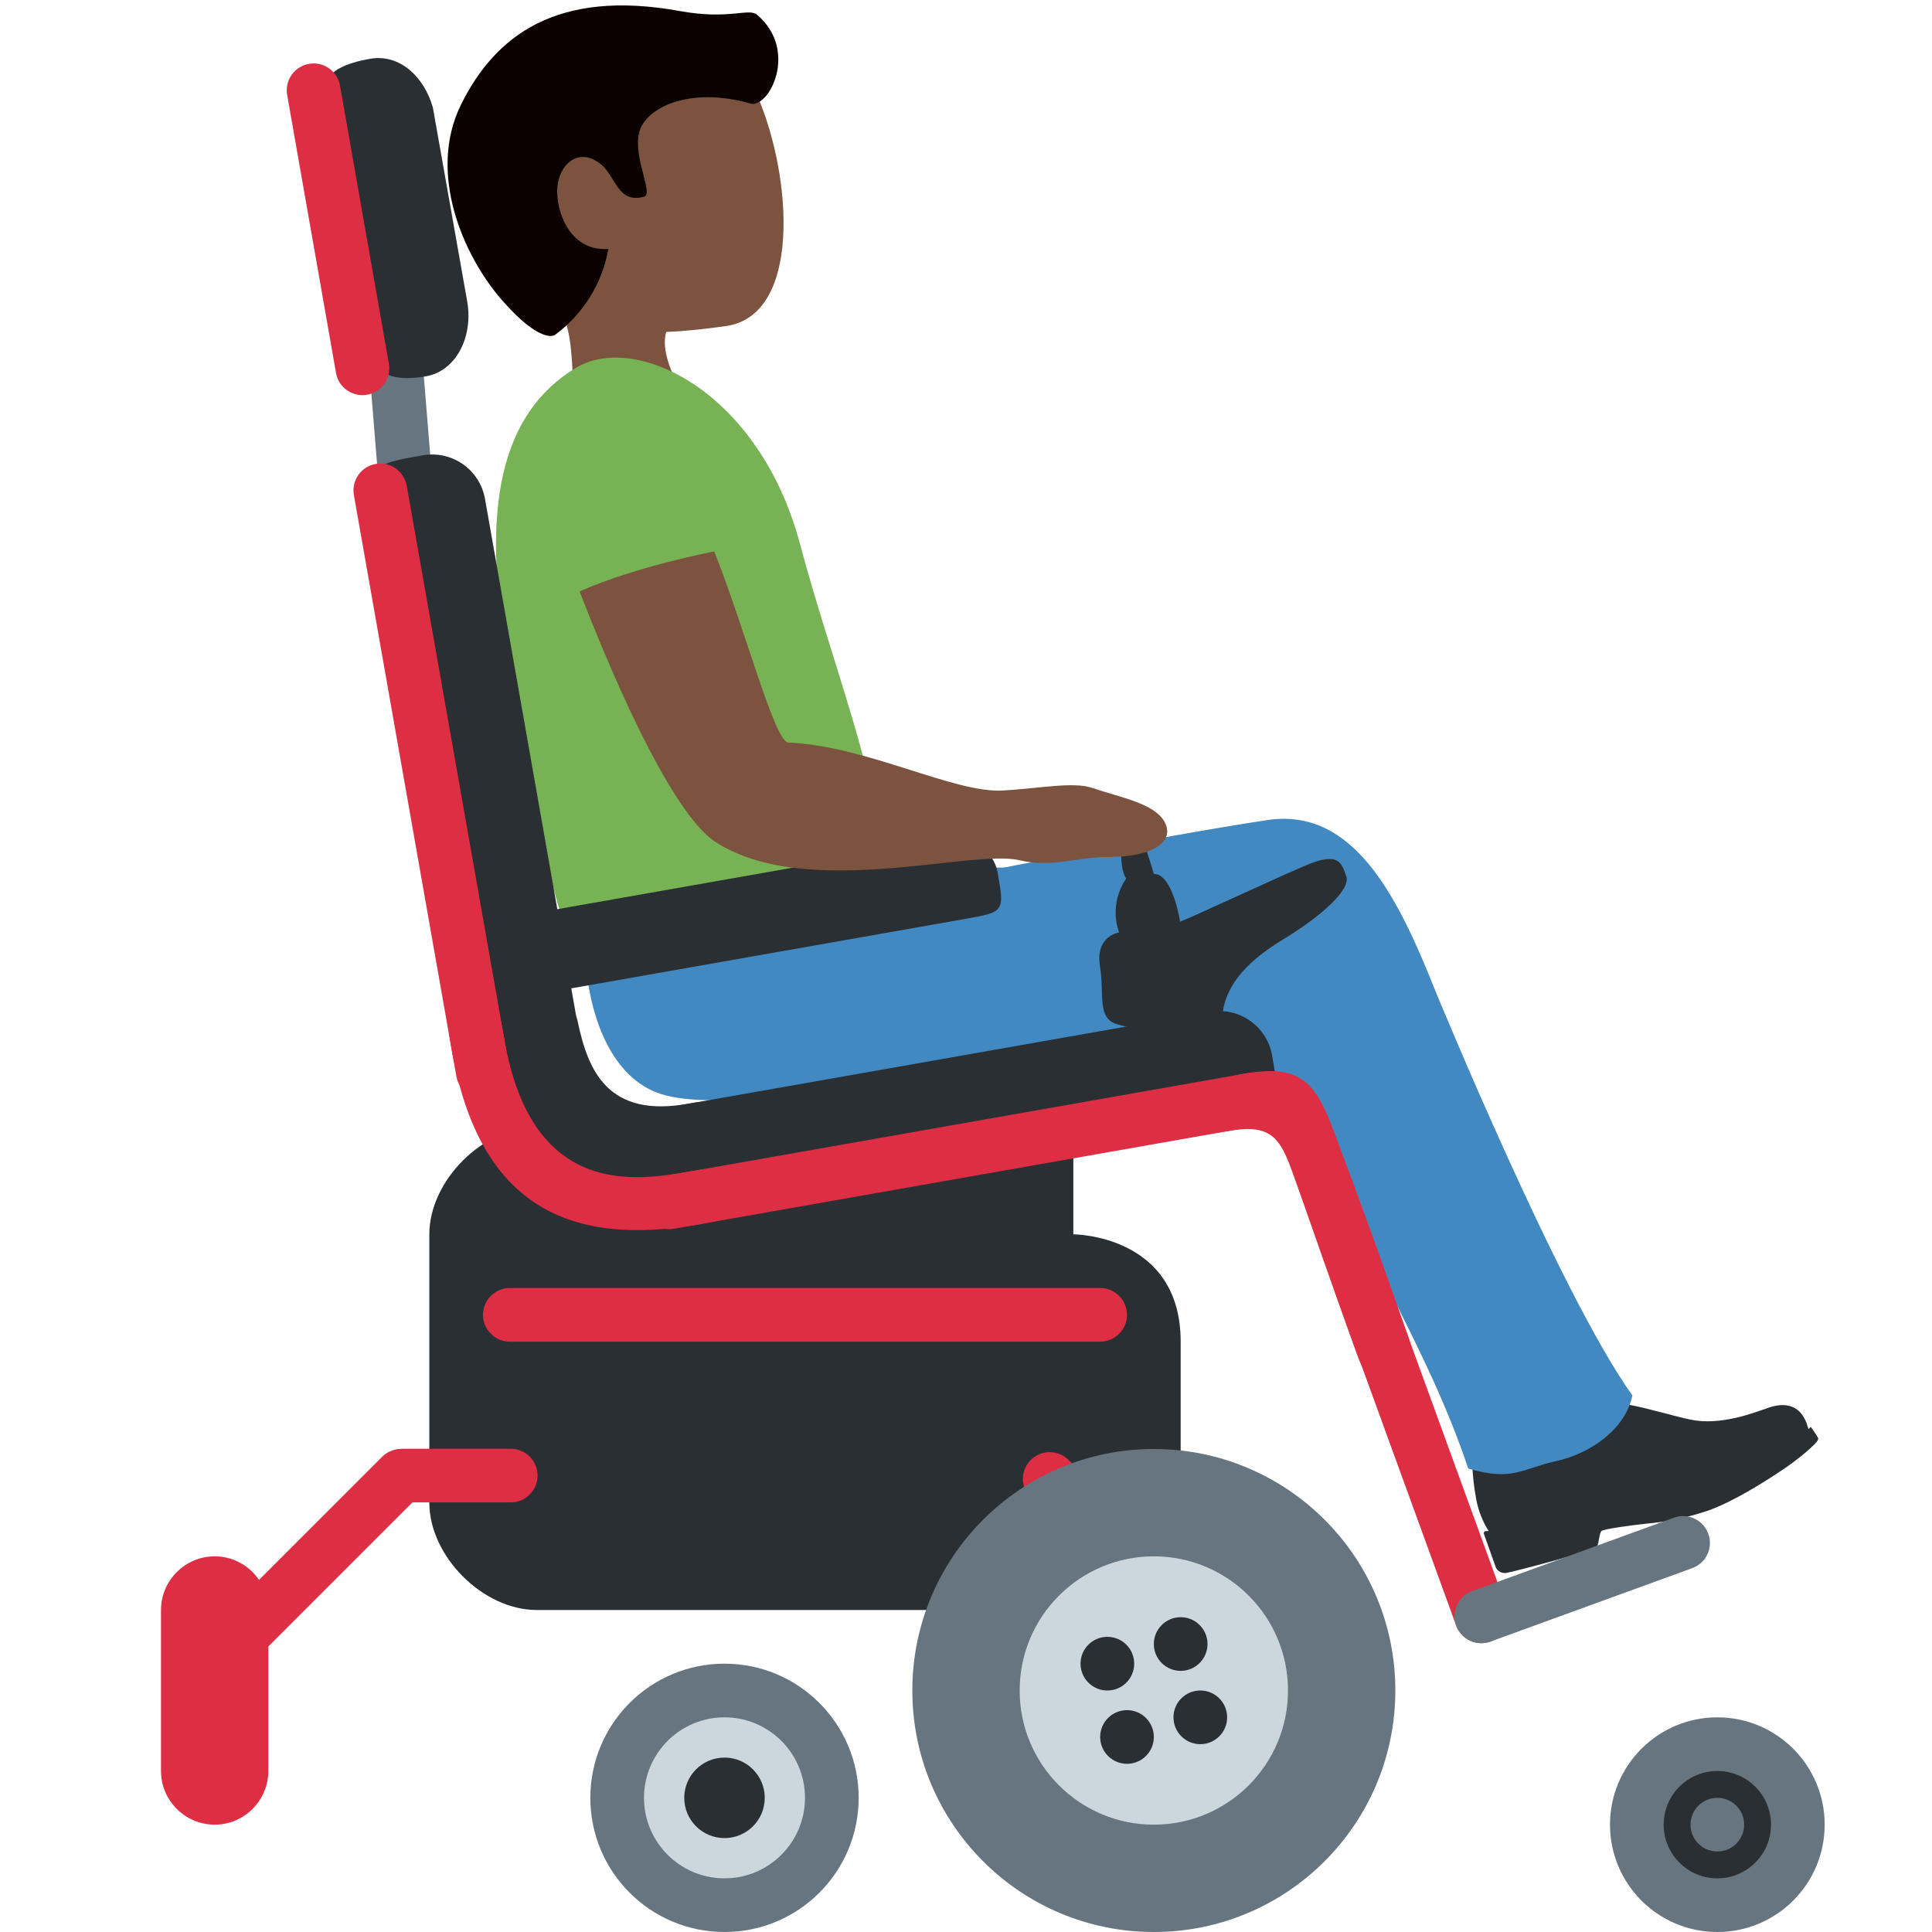
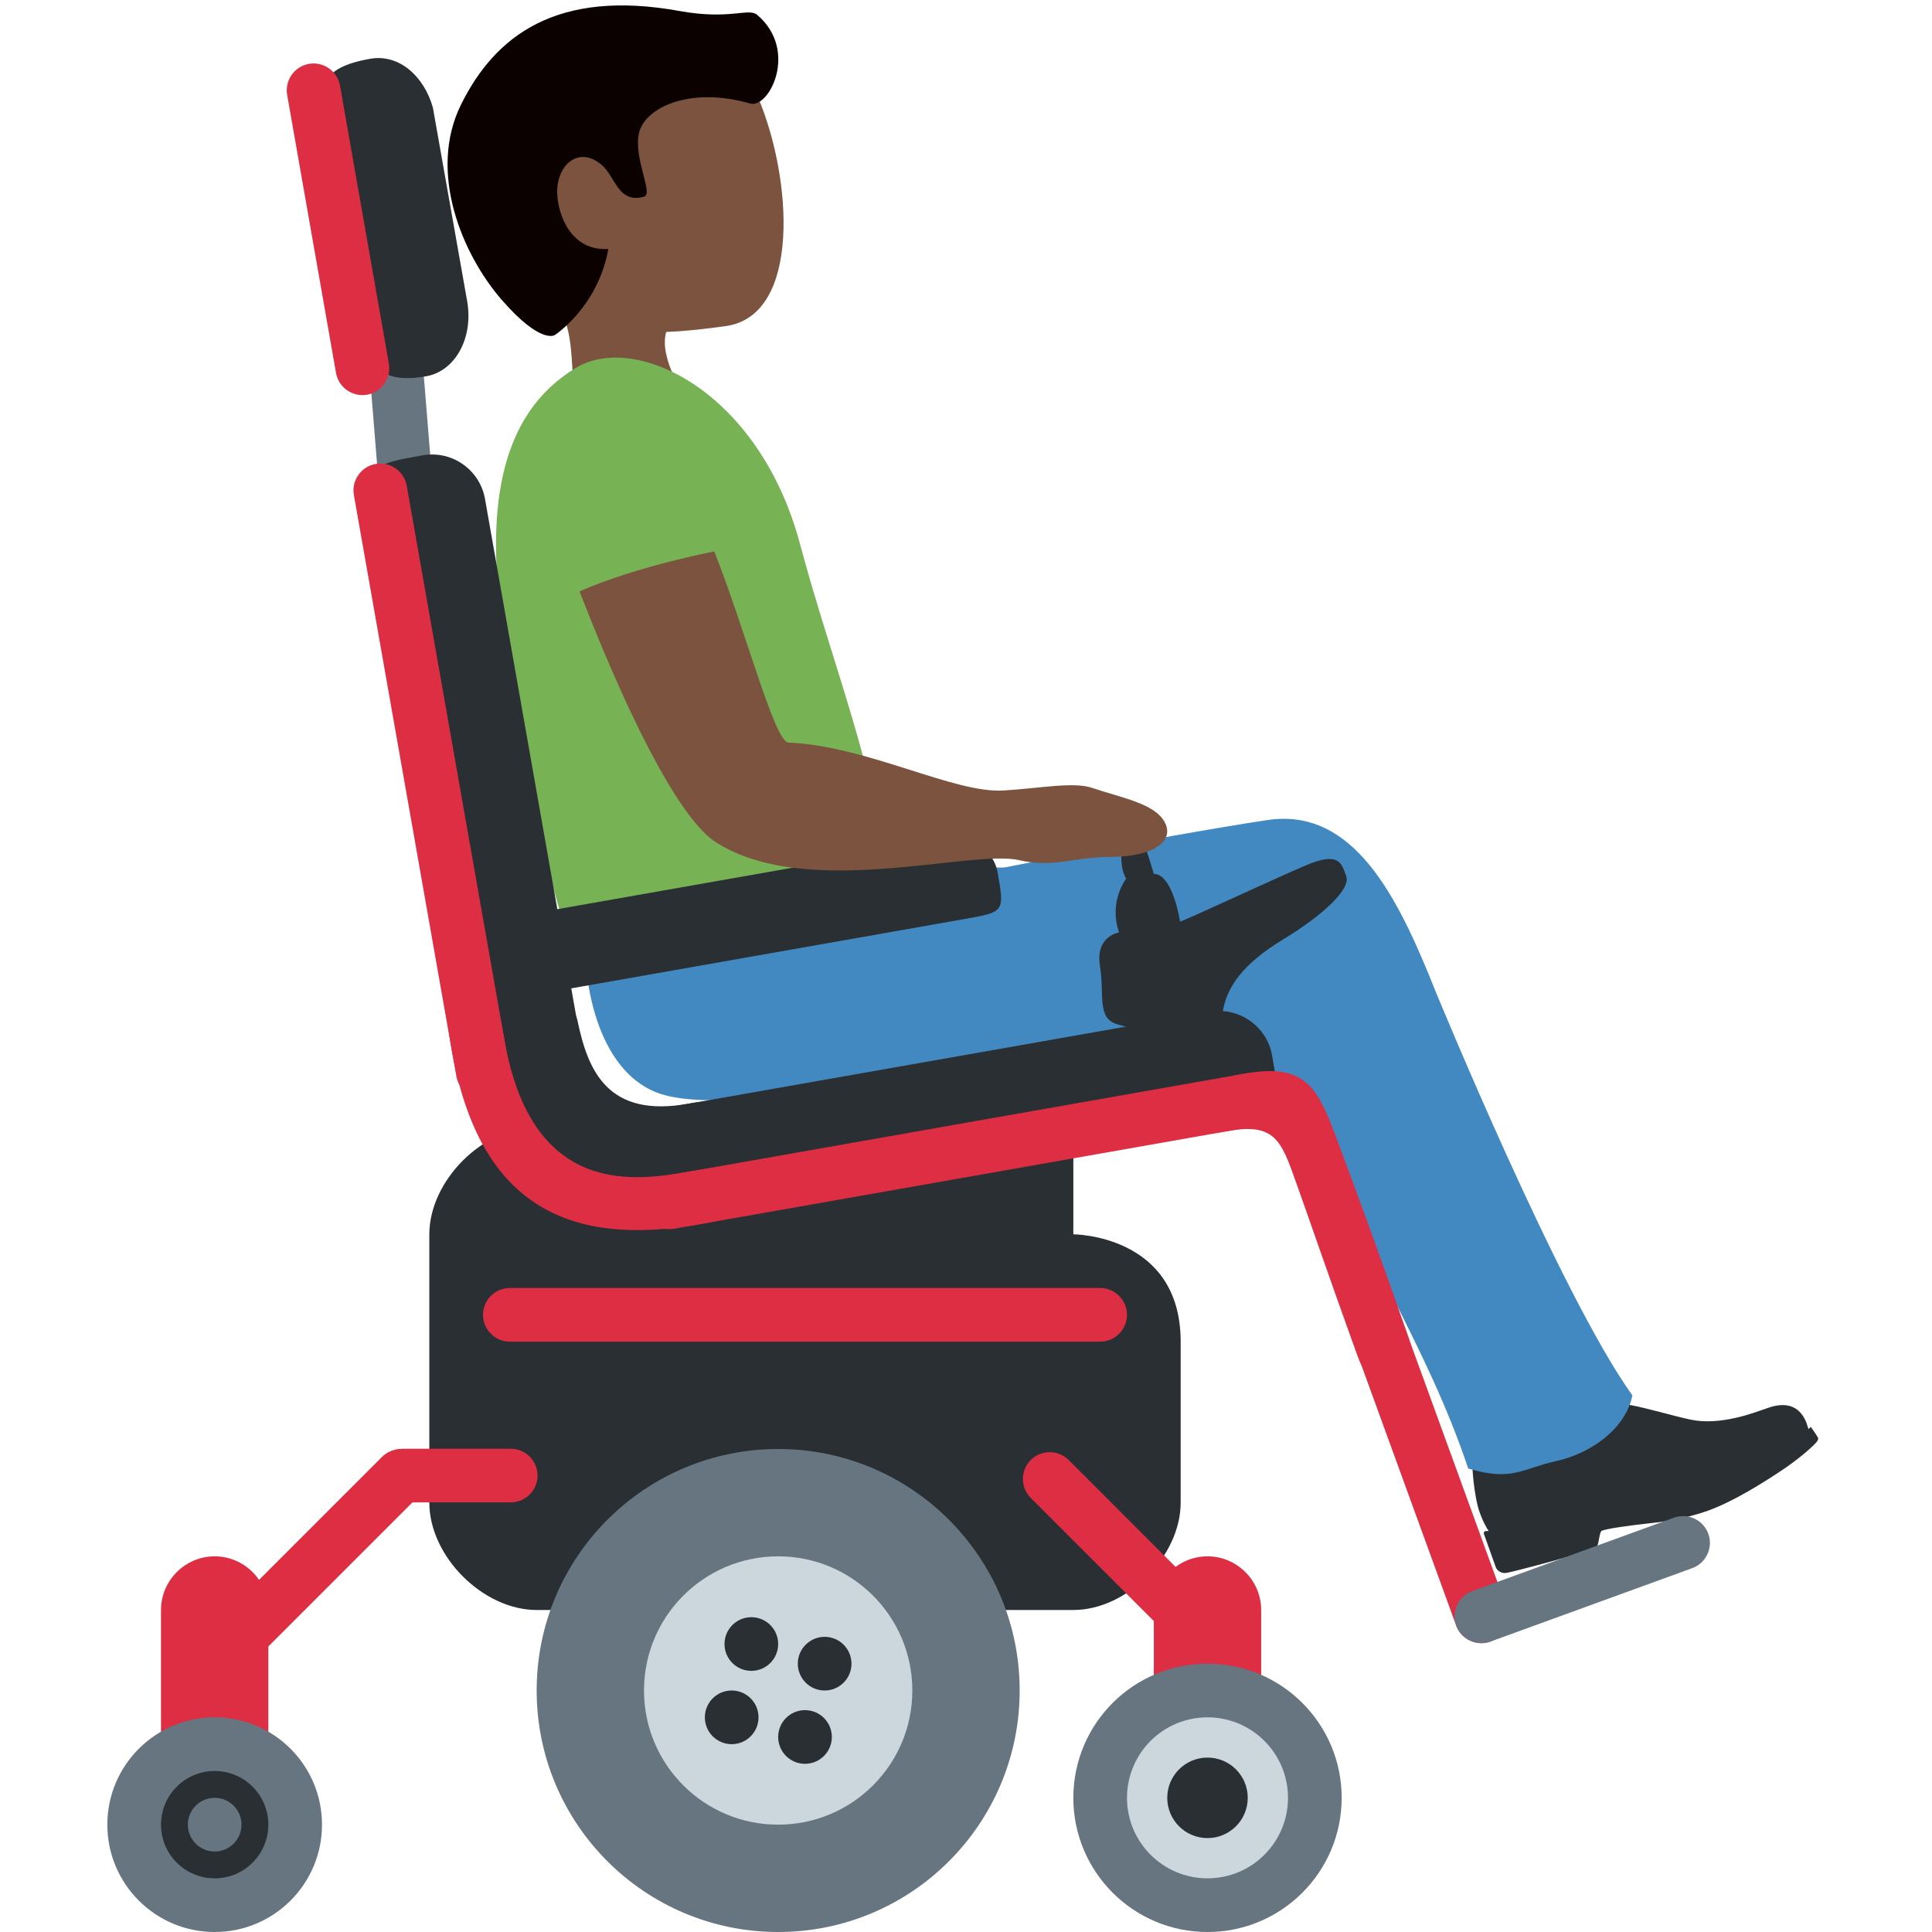
<svg xmlns="http://www.w3.org/2000/svg" viewBox="0 0 36 36">
-   <path fill="#7C533E" d="M9.993 1.015c1.214-.871 3.488-.718 4.13.795.638 1.502.813 4.067-.598 4.266-1.479.209-3.036.269-3.994-1.066s-.752-3.124.462-3.995" />
-   <path fill="#7C533E" d="M10.01 5.295c-2.544-1.808 2.238-2.778 2.238-2.778.902-.194.664 1.452 1.29 2.159.431.49-.708 1.096-.708 1.096s-.56.133-.419.817l.002.006c.037.174.107.374.256.627.743 1.253-.866 2.543-1.609 1.287-.294-.497-.352-.985-.382-1.441l-.003-.041c-.043-.679-.036-1.285-.665-1.732" />
-   <path fill="#0B0200" d="M8.591 1.948C9.223.671 10.368-.212 12.668.206c.937.17 1.279-.066 1.441.071.778.661.222 1.753-.13 1.652-1.114-.321-1.948.069-2.068.535s.272 1.15.092 1.2c-.486.137-.528-.363-.791-.59-.431-.371-.85.006-.829.535.017.42.272 1.075.953 1.03a2.54 2.54 0 0 1-.998 1.604s-.256.184-.986-.652c-.729-.836-1.389-2.375-.761-3.643" />
-   <path fill="#292F33" d="M27.78 28.583s-.108-.118-.211-.409c-.104-.291-.147-.888-.133-.98s.039-.164.148-.171c.083-.006.768.08 1.145-.039.699-.22.812-.957.812-.957s.46.083.829.152.818.209 1.134.274c.271.056.548.03.823-.03s.485-.147.55-.165c.066-.017.575-.27.782.25l.051.154s-.811.718-2.114 1.182-1.639.152-2.481.452c-.843.3-1.335.287-1.335.287" />
-   <path fill="#292F33" d="M29.757 28.821c.038-.07.043-.253.083-.292s.577-.11.83-.137a5 5 0 0 0 1.158-.244c.471-.168 1.032-.523 1.375-.752s.594-.46.646-.526.026-.078.011-.107-.119-.176-.119-.176-.196.213-.569.459-.754.467-1.458.717a5.7 5.7 0 0 1-1.583.335c-.499.039-1.207.141-1.681.309-.365.13-.66.114-.768.123-.025.002-.04.027-.032.051l.222.623c.014.041.081.121.196.105s1.651-.419 1.689-.488" />
-   <path fill="#4289C1" d="M10.903 17.21c-.069 1.432.391 2.922 1.505 3.202 1.066.268 3.056-.151 3.056-.151s.698.408.531 1.189c-.095.444-.257.67-.201.712.05.038.486-.022.684-.032.528-.027 1.1-.211 2.073-.484.974-.273 1.421-.285 2.481-.577 1.175-.324 1.986-.835 2.33-1.956.293-.956-.277-2.123-1.654-2.63-1.12-.412-4.339-.347-5.539-.231-1.201.118-5.206-.287-5.266.958" />
-   <path fill="#4289C1" d="M28.998 27.225c.646-.143 1.293-.6 1.419-1.224-1.346-1.871-3.671-7.538-3.671-7.538-.695-1.744-1.517-3.426-3.133-3.182-2.081.315-5.629 1.028-5.629 1.028-2.276.329-1.144 1.007-1.778 1.912-.635.903 1.294 1.99 2.786 1.891 2.602-.173 3.877-.453 5.522.846.8 2.306 2.071 4.087 2.844 6.406.826.244.993.004 1.64-.139" />
-   <path fill="#77B255" d="M10.431 16.971c.211.688.149 1.604.515 1.362 1.444-.957 5.521-2.045 5.521-2.045-.049-1.673-.979-3.969-1.559-6.148-.762-2.86-3.067-3.951-4.171-3.289-1.443.865-1.75 2.668-1.308 5.266s.791 4.166 1.002 4.854" />
-   <path fill="#66757F" d="m8.189 10.609-.425-5.242a.5.5 0 0 0-.539-.458.5.5 0 0 0-.458.539l.425 5.242c.022.274.265.48.539.458a.5.5 0 0 0 .458-.539" />
-   <path fill="#292F33" d="M20 21v2s2 0 2 2v3c0 1-1 2-2 2H10c-1 0-2-1-2-2v-5c0-1 1-2 2-2z" />
-   <path fill="#292F33" d="m13.044 22.559 9.848-1.736c.985-.174.985-.174.811-1.158a1 1 0 0 0-1.158-.811l-9.848 1.736a1 1 0 0 0-.811 1.158c.173.985.173.985 1.158.811" />
-   <path fill="#292F33" d="M10.762 19.023c.193.922.557 1.827 2.094 1.537s1.782 1.225.824 1.493c-.958.267-3.252.646-3.921-.446-.668-1.092-.78-2.139-.713-2.606s1.572-.66 1.716.022" />
-   <path fill="#DD2E44" d="m12.558 22.896 10.833-1.91a.5.5 0 0 0 .406-.579.5.5 0 0 0-.579-.406l-10.833 1.91a.5.5 0 0 0-.406.579.5.5 0 0 0 .579.406" />
-   <path fill="#292F33" d="m7.068 9.642 1.736 9.848c.174.985.174.985 1.158.811.542-.096.907-.617.811-1.158L9.037 9.295a1 1 0 0 0-1.158-.811c-.984.173-.984.173-.811 1.158m-.992-7.49.713 4.025c.087.493.168 1.007 1.153.834.542-.096.882-.715.763-1.398l-.639-3.609C7.903 1.425 7.44 1 6.899 1.095c-.985.173-.91.564-.823 1.057" />
-   <path fill="#DD2E44" d="m6.594 9.224 1.91 10.833a.5.5 0 0 0 .579.406.5.5 0 0 0 .406-.579L7.579 9.051a.5.5 0 0 0-.985.173M5.351 1.769l.91 5.18a.5.5 0 0 0 .579.406.5.5 0 0 0 .406-.579l-.91-5.18a.5.5 0 0 0-.985.173" />
-   <path fill="#292F33" d="m10.506 18.441 7.466-1.316c.747-.132.747-.132.617-.869a.757.757 0 0 0-.877-.606l-7.466 1.316a.756.756 0 0 0-.617.869c.13.738.13.738.877.606" />
-   <path fill="#DD2E44" d="M12.877 21.824c-.993.175-2.954.521-3.475-2.433s-1.506-2.781-.985.174 2.237 3.667 4.634 3.245c1.969-.348 1.796-1.333-.174-.986m10.33-1.821c-1.971.34-2.277 1.422-.308 1.07.873-.156.984.212 1.251.958.252.702.611 1.757 1.144 3.23.391 1.082 1.279.603.95-.342a159 159 0 0 0-1.392-3.847c-.338-.895-.613-1.247-1.645-1.069" />
-   <path fill="#DD2E44" d="M25.38 24.01a.5.5 0 0 1 .641.299l2.052 5.638a.5.5 0 0 1-.299.641.5.5 0 0 1-.641-.299l-2.052-5.638a.5.5 0 0 1 .299-.641" />
-   <path fill="#66757F" d="m27.774 30.588 3.759-1.368a.5.5 0 0 0 .299-.641.5.5 0 0 0-.641-.299l-3.759 1.368a.5.5 0 0 0-.299.641.5.5 0 0 0 .641.299" />
-   <path fill="#DD2E44" d="m22.156 30.862-2.95-2.95a.5.5 0 0 1 0-.707.5.5 0 0 1 .707 0l2.95 2.95a.5.5 0 0 1 0 .707.5.5 0 0 1-.707 0M4 34c.55 0 1-.45 1-1v-3c0-.55-.45-1-1-1s-1 .45-1 1v3c0 .55.45 1 1 1" />
-   <path fill="#DD2E44" d="M22.5 34c.55 0 1-.45 1-1v-3c0-.55-.45-1-1-1s-1 .45-1 1v3c0 .55.45 1 1 1M9.517 27.995h-2c-.275 0-.5-.225-.5-.5s.225-.5.5-.5h2c.275 0 .5.225.5.5s-.225.5-.5.5" />
-   <path fill="#DD2E44" d="m4.877 30.803 2.95-2.95a.5.5 0 0 0 0-.707.5.5 0 0 0-.707 0l-2.95 2.95a.5.5 0 0 0 .707.707" />
-   <path fill="#292F33" d="M24.328 16.127c-.742.318-2.05.936-2.339 1.047 0 0-.134-.891-.49-.891 0 0-.134-.468-.223-.668s-.356-.134-.379.245c-.022.379.089.512.089.512s-.334.423-.134 1.002c0 0-.446.067-.356.624.089.557-.067.98.334 1.092.401.111 1.916.535 1.938-.067.022-.601.401-1.069 1.136-1.515s1.27-.936 1.181-1.181c-.088-.244-.133-.467-.757-.2" />
-   <path fill="#DD2E44" d="M9.5 25h11c.275 0 .5-.225.5-.5s-.225-.5-.5-.5h-11c-.275 0-.5.225-.5.5s.225.5.5.5" />
-   <path fill="#7C533E" d="M13.309 10.276c.579 1.455 1.125 3.55 1.381 3.561 1.473.062 3.079.948 4.006.893.672-.04 1.306-.167 1.651-.05.552.187 1.159.289 1.351.632.195.348-.171.657-1.035.656-.635 0-1.045.208-1.674.06-.896-.21-3.986.754-5.665-.345-.566-.371-1.441-1.871-2.525-4.663 1.084-.477 2.51-.744 2.51-.744" />
-   <circle cx="21.5" cy="31.5" r="4.5" fill="#66757F" />
-   <circle cx="13.5" cy="33.5" r="2.5" fill="#66757F" />
-   <circle cx="32" cy="34" r="2" fill="#66757F" />
-   <circle cx="21.5" cy="31.5" r="2.5" fill="#CCD6DD" />
-   <circle cx="13.5" cy="33.5" r="1.5" fill="#CCD6DD" />
-   <circle cx="32" cy="34" r="1" fill="#292F33" />
+   <path fill="#7C533E" d="M 9.993,1.015 c 1.214,-0.871 3.488,-0.718 4.13,0.795 c 0.638,1.502 0.813,4.067 -0.598,4.266 c -1.479,0.209 -3.036,0.269 -3.994,-1.066 c -0.959,-1.335 -0.752,-3.124 0.462,-3.995 Z" />
+   <path fill="#7C533E" d="M 10.01,5.295 c -2.544,-1.808 2.238,-2.778 2.238,-2.778 c 0.902,-0.194 0.664,1.452 1.29,2.159 c 0.431,0.49 -0.708,1.096 -0.708,1.096 s -0.56,0.133 -0.419,0.817 l 0.002,0.006 c 0.037,0.174 0.107,0.374 0.256,0.627 c 0.743,1.253 -0.866,2.543 -1.609,1.287 c -0.294,-0.497 -0.352,-0.985 -0.382,-1.441 l -0.003,-0.041 c -0.043,-0.679 -0.036,-1.285 -0.665,-1.732 Z" />
+   <path fill="#0B0200" d="M 8.591,1.948 c 0.632,-1.277 1.777,-2.16 4.077,-1.742 c 0.937,0.17 1.279,-0.066 1.441,0.071 c 0.778,0.661 0.222,1.753 -0.13,1.652 c -1.114,-0.321 -1.948,0.069 -2.068,0.535 s 0.272,1.15 0.092,1.2 c -0.486,0.137 -0.528,-0.363 -0.791,-0.59 c -0.431,-0.371 -0.85,0.006 -0.829,0.535 c 0.017,0.42 0.272,1.075 0.953,1.03 c -0.196,1.086 -0.998,1.604 -0.998,1.604 s -0.256,0.184 -0.986,-0.652 c -0.729,-0.836 -1.389,-2.375 -0.761,-3.643 Z" />
+   <path fill="#292F33" d="M 27.78,28.583 s -0.108,-0.118 -0.211,-0.409 c -0.104,-0.291 -0.147,-0.888 -0.133,-0.98 s 0.039,-0.164 0.148,-0.171 c 0.083,-0.006 0.768,0.08 1.145,-0.039 c 0.699,-0.22 0.812,-0.957 0.812,-0.957 s 0.46,0.083 0.829,0.152 c 0.368,0.069 0.818,0.209 1.134,0.274 c 0.271,0.056 0.548,0.03 0.823,-0.03 s 0.485,-0.147 0.55,-0.165 c 0.066,-0.017 0.575,-0.27 0.782,0.25 l 0.051,0.154 s -0.811,0.718 -2.114,1.182 s -1.639,0.152 -2.481,0.452 c -0.843,0.3 -1.335,0.287 -1.335,0.287 Z" />
+   <path fill="#292F33" d="M 29.757,28.821 c -0.038,0.069 -1.574,0.472 -1.689,0.488 s -0.182,-0.064 -0.196,-0.105 l -0.222,-0.623 c -0.008,-0.024 0.007,-0.049 0.032,-0.051 c 0.108,-0.009 0.403,0.007 0.768,-0.123 c 0.474,-0.168 1.182,-0.27 1.681,-0.309 c 0.401,-0.032 0.88,-0.085 1.583,-0.335 c 0.704,-0.25 1.085,-0.471 1.458,-0.717 s 0.569,-0.459 0.569,-0.459 s 0.104,0.147 0.119,0.176 s 0.041,0.041 -0.011,0.107 s -0.303,0.298 -0.646,0.526 c -0.343,0.229 -0.904,0.584 -1.375,0.752 s -0.905,0.217 -1.158,0.244 s -0.79,0.098 -0.83,0.137 s -0.045,0.222 -0.083,0.292 Z" />
+   <path fill="#4289C1" d="M 10.903,17.21 c 0.06,-1.245 4.065,-0.84 5.266,-0.958 c 1.2,-0.116 4.419,-0.181 5.539,0.231 c 1.377,0.507 1.947,1.674 1.654,2.63 c -0.344,1.121 -1.155,1.632 -2.33,1.956 c -1.06,0.292 -1.507,0.304 -2.481,0.577 c -0.973,0.273 -1.545,0.457 -2.073,0.484 c -0.198,0.01 -0.634,0.07 -0.684,0.032 c -0.056,-0.042 0.106,-0.268 0.201,-0.712 c 0.167,-0.781 -0.531,-1.189 -0.531,-1.189 s -1.99,0.419 -3.056,0.151 c -1.114,-0.28 -1.574,-1.77 -1.505,-3.202 Z" />
+   <path fill="#4289C1" d="M 28.998,27.225 c -0.647,0.143 -0.814,0.383 -1.64,0.139 c -0.773,-2.319 -2.044,-4.1 -2.844,-6.406 c -1.645,-1.299 -2.92,-1.019 -5.522,-0.846 c -1.492,0.099 -3.421,-0.988 -2.786,-1.891 c 0.634,-0.905 -0.498,-1.583 1.778,-1.912 c 0,0 3.548,-0.713 5.629,-1.028 c 1.616,-0.244 2.438,1.438 3.133,3.182 c 0,0 2.325,5.667 3.671,7.538 c -0.126,0.624 -0.773,1.081 -1.419,1.224 Z" />
+   <path fill="#77B255" d="M 10.431,16.971 c -0.211,-0.688 -0.56,-2.256 -1.002,-4.854 s -0.135,-4.401 1.308,-5.266 c 1.104,-0.662 3.409,0.429 4.171,3.289 c 0.58,2.179 1.51,4.475 1.559,6.148 c 0,0 -4.077,1.088 -5.521,2.045 c -0.366,0.242 -0.304,-0.674 -0.515,-1.362 Z" />
+   <path fill="#66757F" d="M 8.189,10.609 c 0.022,0.274 -0.184,0.517 -0.458,0.539 s -0.517,-0.184 -0.539,-0.458 l -0.425,-5.242 c -0.022,-0.274 0.184,-0.517 0.458,-0.539 s 0.517,0.184 0.539,0.458 l 0.425,5.242 Z" />
+   <path fill="#292F33" d="M 20,21 v2 s 2,0 2,2 v3 c 0,1 -1,2 -2,2 h-10 c -1,0 -2,-1 -2,-2 v-5 c 0,-1 1,-2 2,-2 h10 Z" />
+   <path fill="#292F33" d="M 13.044,22.559 c -0.985,0.174 -0.985,0.174 -1.158,-0.811 c -0.096,-0.541 0.269,-1.062 0.811,-1.158 l 9.848,-1.736 c 0.541,-0.096 1.062,0.269 1.158,0.811 c 0.174,0.984 0.174,0.984 -0.811,1.158 l -9.848,1.736 Z" />
+   <path fill="#292F33" d="M 10.762,19.023 c 0.193,0.922 0.557,1.827 2.094,1.537 s 1.782,1.225 0.824,1.493 c -0.958,0.267 -3.252,0.646 -3.921,-0.446 c -0.668,-1.092 -0.78,-2.139 -0.713,-2.606 s 1.572,-0.66 1.716,0.022 Z" />
+   <path fill="#DD2E44" d="M 12.558,22.896 c -0.27,0.048 -0.531,-0.135 -0.579,-0.406 c -0.047,-0.271 0.135,-0.531 0.406,-0.579 l 10.833,-1.91 c 0.271,-0.047 0.531,0.135 0.579,0.406 c 0.047,0.271 -0.135,0.531 -0.406,0.579 l -10.833,1.91 Z" />
+   <path fill="#292F33" d="M 7.068,9.642 c -0.173,-0.985 -0.173,-0.985 0.811,-1.158 c 0.541,-0.096 1.062,0.269 1.158,0.811 l 1.736,9.848 c 0.096,0.541 -0.269,1.062 -0.811,1.158 c -0.984,0.174 -0.984,0.174 -1.158,-0.811 l -1.736,-9.848 ZM 6.076,2.152 l 0.713,4.025 c 0.087,0.493 0.168,1.007 1.153,0.834 c 0.542,-0.096 0.882,-0.715 0.763,-1.398 l -0.639,-3.609 c -0.163,-0.579 -0.626,-1.004 -1.167,-0.909 c -0.985,0.173 -0.91,0.564 -0.823,1.057 Z" />
+   <path fill="#DD2E44" d="M 6.594,9.224 c -0.048,-0.271 0.134,-0.531 0.406,-0.579 c 0.271,-0.047 0.531,0.135 0.579,0.406 l 1.91,10.833 c 0.047,0.271 -0.135,0.531 -0.406,0.579 c -0.271,0.047 -0.531,-0.135 -0.579,-0.406 l -1.91,-10.833 ZM 5.351,1.769 l 0.91,5.18 c 0.048,0.271 0.308,0.453 0.579,0.406 c 0.271,-0.048 0.453,-0.308 0.406,-0.579 l -0.91,-5.18 c -0.048,-0.271 -0.308,-0.453 -0.579,-0.406 s -0.454,0.308 -0.406,0.579 Z" />
+   <path fill="#292F33" d="M 10.506,18.441 c -0.747,0.132 -0.747,0.132 -0.877,-0.606 c -0.071,-0.406 0.206,-0.797 0.617,-0.869 l 7.466,-1.316 c 0.411,-0.072 0.806,0.201 0.877,0.606 c 0.13,0.737 0.13,0.737 -0.617,0.869 l -7.466,1.316 Z" />
+   <path fill="#DD2E44" d="M 12.877,21.824 c 1.97,-0.347 2.143,0.638 0.174,0.986 c -2.397,0.422 -4.113,-0.29 -4.634,-3.245 s 0.464,-3.128 0.985,-0.174 s 2.482,2.608 3.475,2.433 ZM 23.207,20.003 c -1.971,0.34 -2.277,1.422 -0.308,1.07 c 0.873,-0.156 0.984,0.212 1.251,0.958 c 0.252,0.702 0.611,1.757 1.144,3.23 c 0.391,1.082 1.279,0.603 0.95,-0.342 c -0.551,-1.588 -1.061,-2.968 -1.392,-3.847 c -0.338,-0.895 -0.613,-1.247 -1.645,-1.069 Z" />
+   <path fill="#DD2E44" d="M 25.38,24.01 c 0.258,-0.094 0.547,0.04 0.641,0.299 l 2.052,5.638 c 0.094,0.258 -0.04,0.547 -0.299,0.641 c -0.258,0.094 -0.547,-0.04 -0.641,-0.299 l -2.052,-5.638 c -0.094,-0.259 0.041,-0.547 0.299,-0.641 Z" />
+   <path fill="#66757F" d="M 27.774,30.588 c -0.258,0.094 -0.547,-0.041 -0.641,-0.299 c -0.094,-0.259 0.041,-0.547 0.299,-0.641 l 3.759,-1.368 c 0.259,-0.094 0.547,0.041 0.641,0.299 c 0.094,0.259 -0.041,0.547 -0.299,0.641 l -3.759,1.368 Z" />
+   <path fill="#DD2E44" d="M 22.156,30.862 l -2.95,-2.95 c -0.194,-0.194 -0.194,-0.513 0,-0.707 s 0.513,-0.194 0.707,0 l 2.95,2.95 c 0.194,0.194 0.194,0.513 0,0.707 s -0.512,0.194 -0.707,0 ZM 4,34 c 0.55,0 1,-0.45 1,-1 v-3 c 0,-0.55 -0.45,-1 -1,-1 s -1,0.45 -1,1 v3 c 0,0.55 0.45,1 1,1 Z" />
+   <path fill="#DD2E44" d="M 22.5,34 c -0.55,0 -1,-0.45 -1,-1 v-3 c 0,-0.55 0.45,-1 1,-1 s 1,0.45 1,1 v3 c 0,0.55 -0.45,1 -1,1 ZM 9.517,27.995 c 0.275,0 0.5,-0.225 0.5,-0.5 s -0.225,-0.5 -0.5,-0.5 h-2 c -0.275,0 -0.5,0.225 -0.5,0.5 s 0.225,0.5 0.5,0.5 h2 Z" />
+   <path fill="#DD2E44" d="M 4.877,30.803 c -0.195,0.195 -0.513,0.195 -0.707,0 c -0.194,-0.194 -0.194,-0.513 0,-0.707 l 2.95,-2.95 c 0.194,-0.194 0.513,-0.194 0.707,0 s 0.194,0.513 0,0.707 l -2.95,2.95 Z" />
+   <path fill="#292F33" d="M 24.328,16.127 c 0.624,-0.267 0.669,-0.044 0.757,0.2 c 0.089,0.245 -0.446,0.735 -1.181,1.181 s -1.114,0.914 -1.136,1.515 c -0.022,0.602 -1.537,0.178 -1.938,0.067 c -0.401,-0.112 -0.245,-0.535 -0.334,-1.092 c -0.09,-0.557 0.356,-0.624 0.356,-0.624 c -0.2,-0.579 0.134,-1.002 0.134,-1.002 s -0.111,-0.133 -0.089,-0.512 c 0.023,-0.379 0.29,-0.445 0.379,-0.245 s 0.223,0.668 0.223,0.668 c 0.356,0 0.49,0.891 0.49,0.891 c 0.289,-0.111 1.597,-0.729 2.339,-1.047 Z" />
+   <path fill="#DD2E44" d="M 9.5,25 c -0.275,0 -0.5,-0.225 -0.5,-0.5 s 0.225,-0.5 0.5,-0.5 h11 c 0.275,0 0.5,0.225 0.5,0.5 s -0.225,0.5 -0.5,0.5 h-11 Z" />
+   <path fill="#7C533E" d="M 13.309,10.276 c 0.579,1.455 1.125,3.55 1.381,3.561 c 1.473,0.062 3.079,0.948 4.006,0.893 c 0.672,-0.04 1.306,-0.167 1.651,-0.05 c 0.552,0.187 1.159,0.289 1.351,0.632 c 0.195,0.348 -0.171,0.657 -1.035,0.656 c -0.635,0 -1.045,0.208 -1.674,0.06 c -0.896,-0.21 -3.986,0.754 -5.665,-0.345 c -0.566,-0.371 -1.441,-1.871 -2.525,-4.663 c 1.084,-0.477 2.51,-0.744 2.51,-0.744 Z" />
+   <circle fill="#66757F" cx="14.5" cy="31.5" r="4.5" />
+   <circle fill="#66757F" cx="22.5" cy="33.5" r="2.5" />
+   <circle fill="#66757F" cx="4" cy="34" r="2" />
+   <circle fill="#CCD6DD" cx="14.5" cy="31.5" r="2.5" />
+   <circle fill="#CCD6DD" cx="22.5" cy="33.5" r="1.5" />
+   <circle fill="#292F33" cx="4" cy="34" r="1" />
  <g fill="#292F33">
-     <circle cx="22" cy="30.634" r=".5" />
-     <circle cx="21" cy="32.366" r=".5" />
-     <circle cx="20.634" cy="31" r=".5" />
-     <circle cx="22.366" cy="32" r=".5" />
+     <circle cx="14" cy="30.634" r=".5" />
+     <circle cx="15" cy="32.366" r=".5" />
+     <circle cx="15.366" cy="31" r=".5" />
+     <circle cx="13.634" cy="32" r=".5" />
  </g>
-   <circle cx="13.5" cy="33.5" r=".75" fill="#292F33" />
-   <circle cx="32" cy="34" r=".5" fill="#66757F" />
+   <circle fill="#292F33" cx="22.5" cy="33.5" r=".75" />
+   <circle fill="#66757F" cx="4" cy="34" r=".5" />
</svg>
